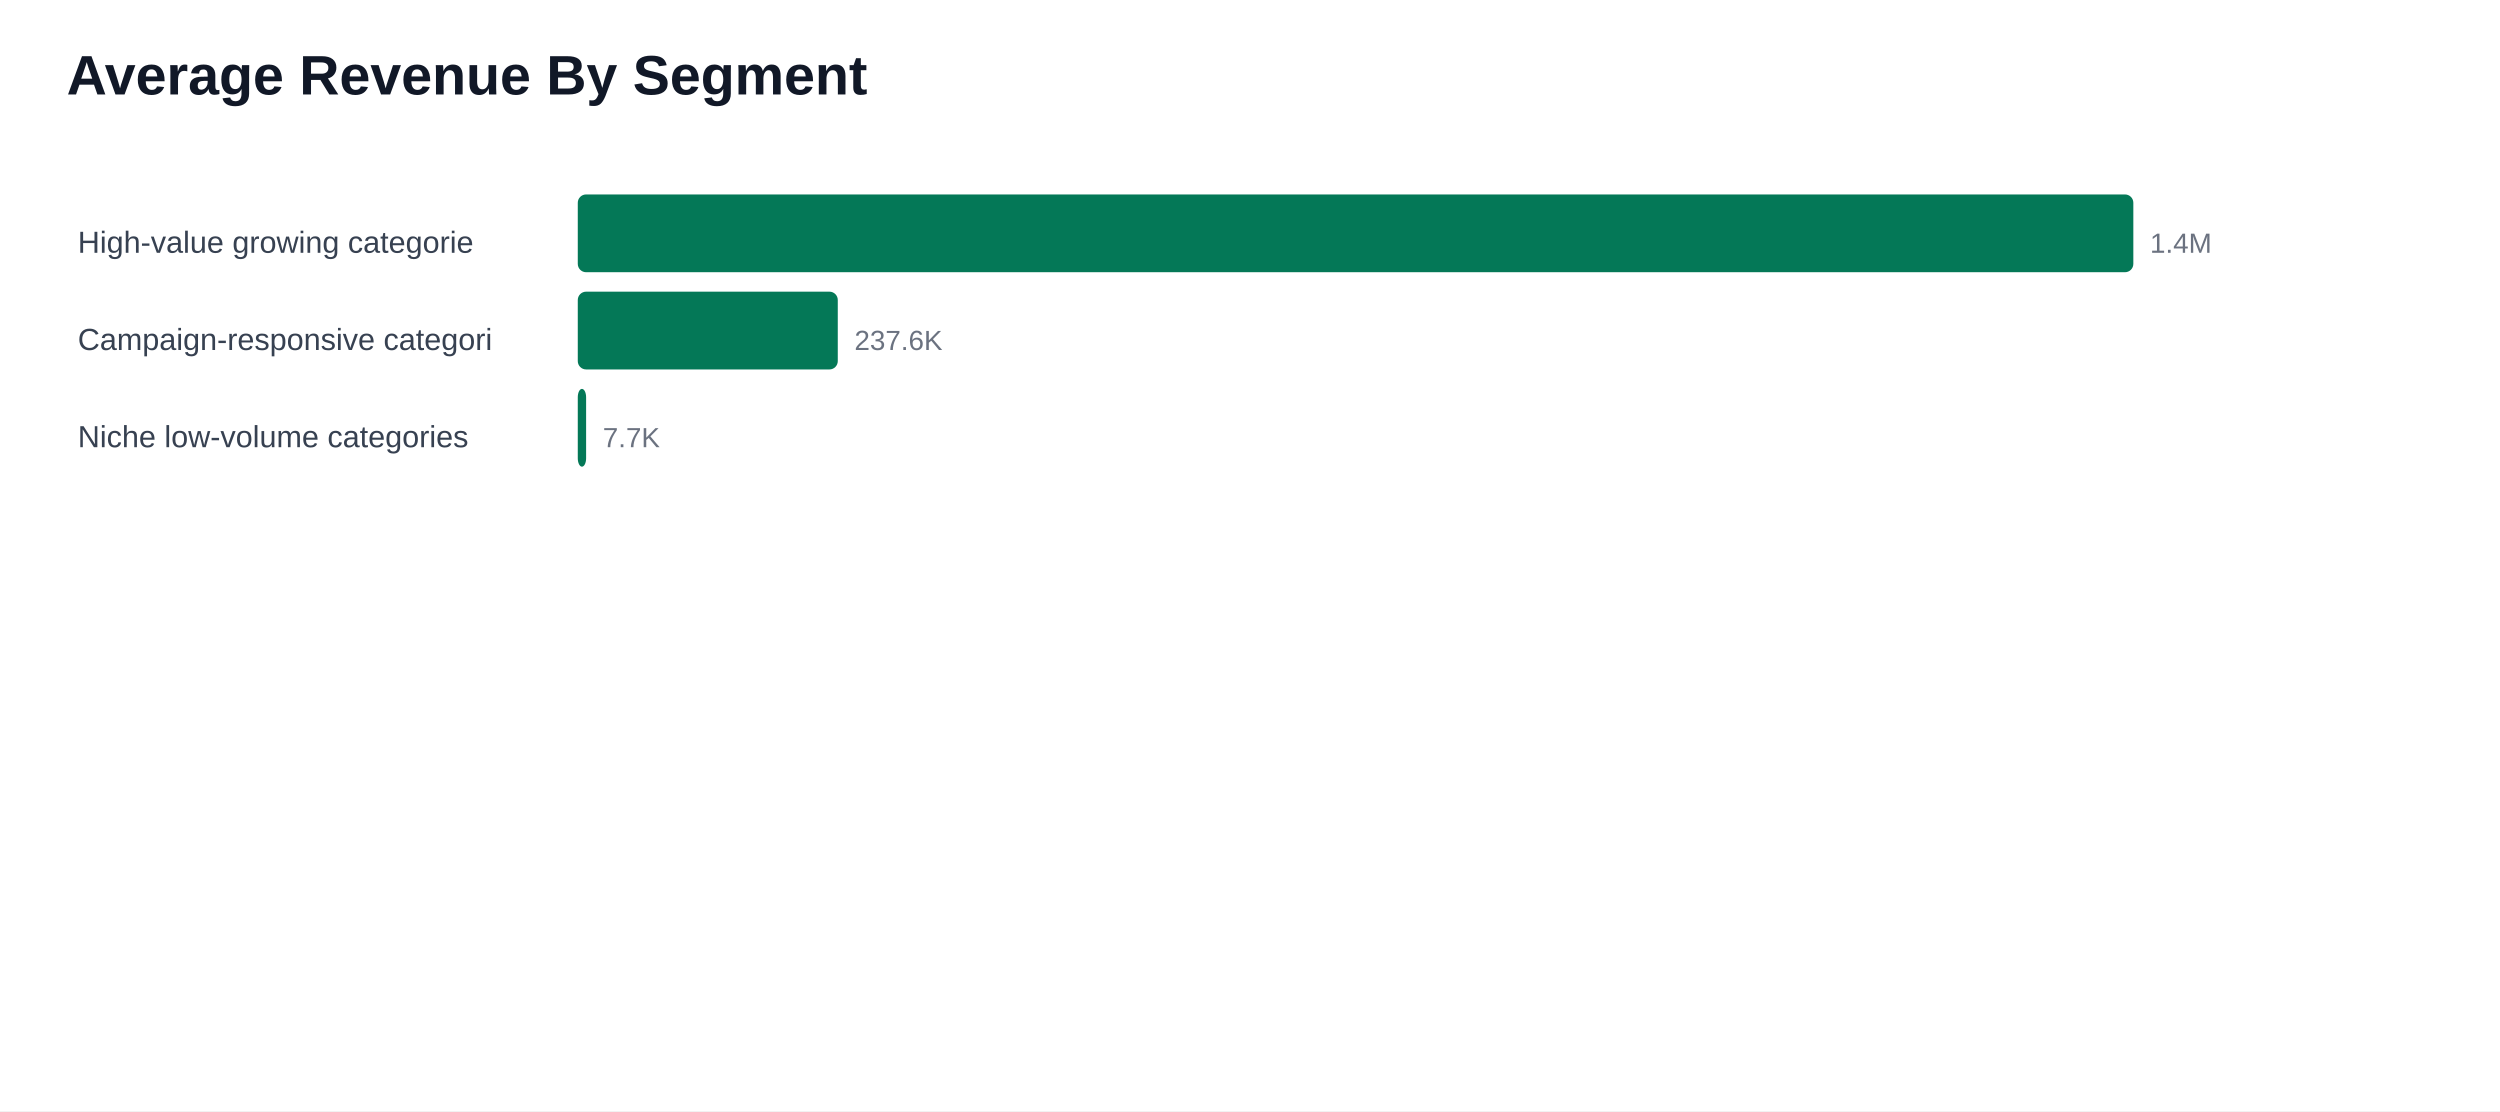
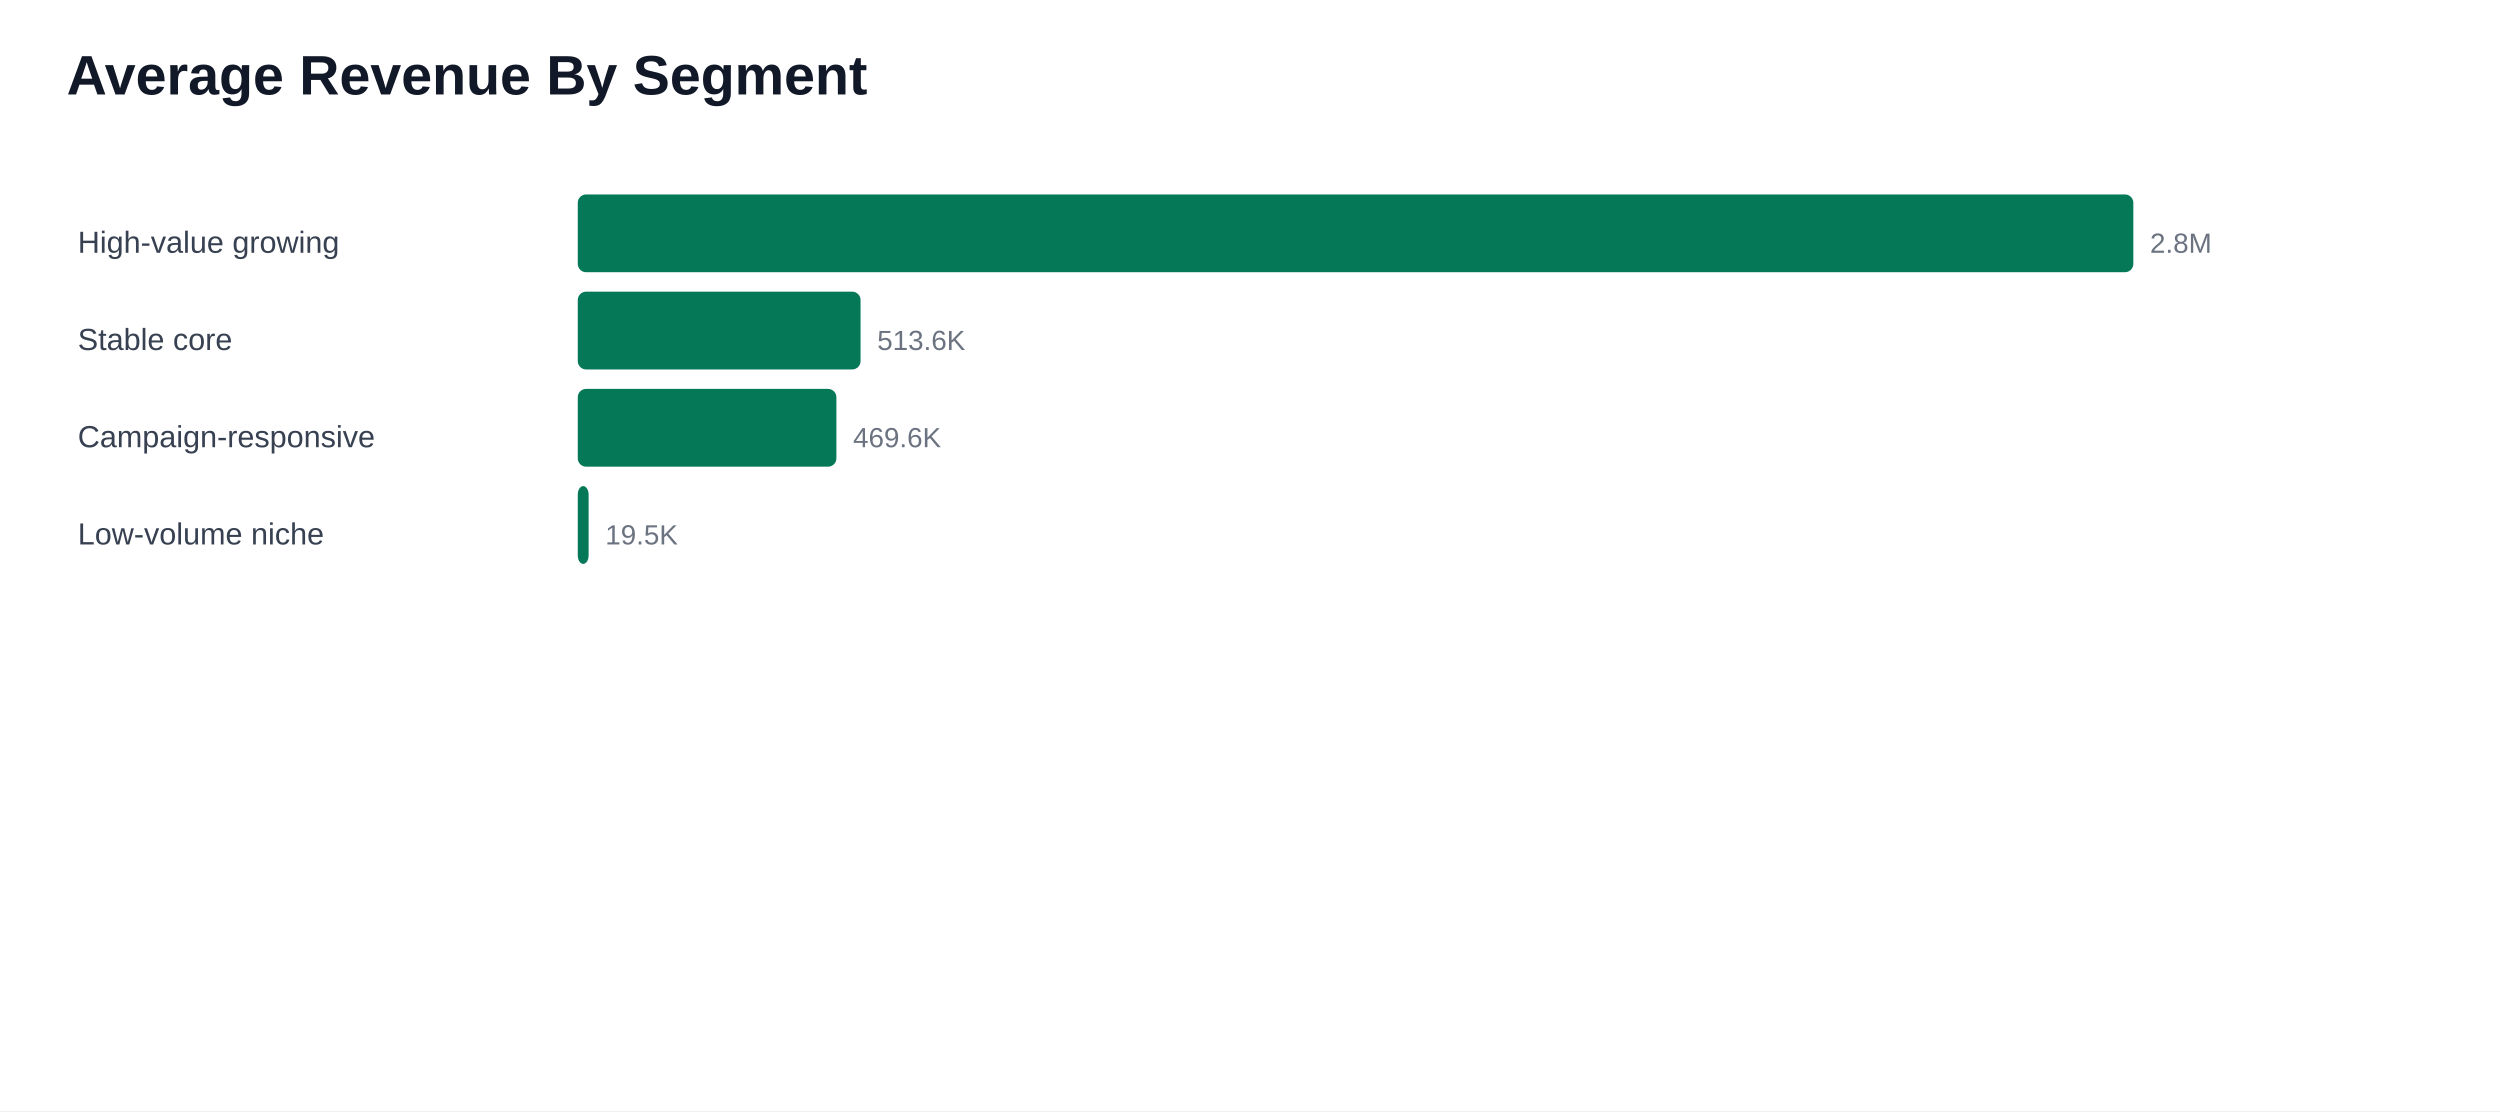
<svg xmlns="http://www.w3.org/2000/svg" width="900" height="400" viewBox="0 0 900 400">
  <rect width="100%" height="100%" fill="#ffffff" />
  <text x="24" y="34" font-family="Arial" font-size="20" font-weight="700" fill="#111827">Average Revenue By Segment</text>
-   <text x="28" y="91.0" font-family="Arial" font-size="11" fill="#374151">High-value growing categorie</text>
+   <text x="28" y="91.0" font-family="Arial" font-size="11" fill="#374151">High-value growing</text>
  <rect x="208" y="70.0" width="560.0" height="28.0" fill="#047857" rx="3" />
-   <text x="774.0" y="91.0" font-family="Arial" font-size="10" fill="#6B7280">1.4M</text>
-   <text x="28" y="126.0" font-family="Arial" font-size="11" fill="#374151">Campaign-responsive categori</text>
-   <rect x="208" y="105.0" width="93.6" height="28.0" fill="#047857" rx="3" />
-   <text x="307.6" y="126.0" font-family="Arial" font-size="10" fill="#6B7280">237.6K</text>
-   <text x="28" y="161.0" font-family="Arial" font-size="11" fill="#374151">Niche low-volume categories</text>
-   <rect x="208" y="140.0" width="3.0" height="28.0" fill="#047857" rx="3" />
-   <text x="217.0" y="161.0" font-family="Arial" font-size="10" fill="#6B7280">7.7K</text>
+   <text x="774.0" y="91.0" font-family="Arial" font-size="10" fill="#6B7280">2.8M</text>
+   <text x="28" y="126.0" font-family="Arial" font-size="11" fill="#374151">Stable core</text>
+   <rect x="208" y="105.0" width="101.8" height="28.0" fill="#047857" rx="3" />
+   <text x="315.8" y="126.0" font-family="Arial" font-size="10" fill="#6B7280">513.6K</text>
+   <text x="28" y="161.0" font-family="Arial" font-size="11" fill="#374151">Campaign-responsive</text>
+   <rect x="208" y="140.0" width="93.1" height="28.0" fill="#047857" rx="3" />
+   <text x="307.1" y="161.0" font-family="Arial" font-size="10" fill="#6B7280">469.6K</text>
+   <text x="28" y="196.0" font-family="Arial" font-size="11" fill="#374151">Low-volume niche</text>
+   <rect x="208" y="175.0" width="3.9" height="28.0" fill="#047857" rx="3" />
+   <text x="217.9" y="196.0" font-family="Arial" font-size="10" fill="#6B7280">19.5K</text>
</svg>
